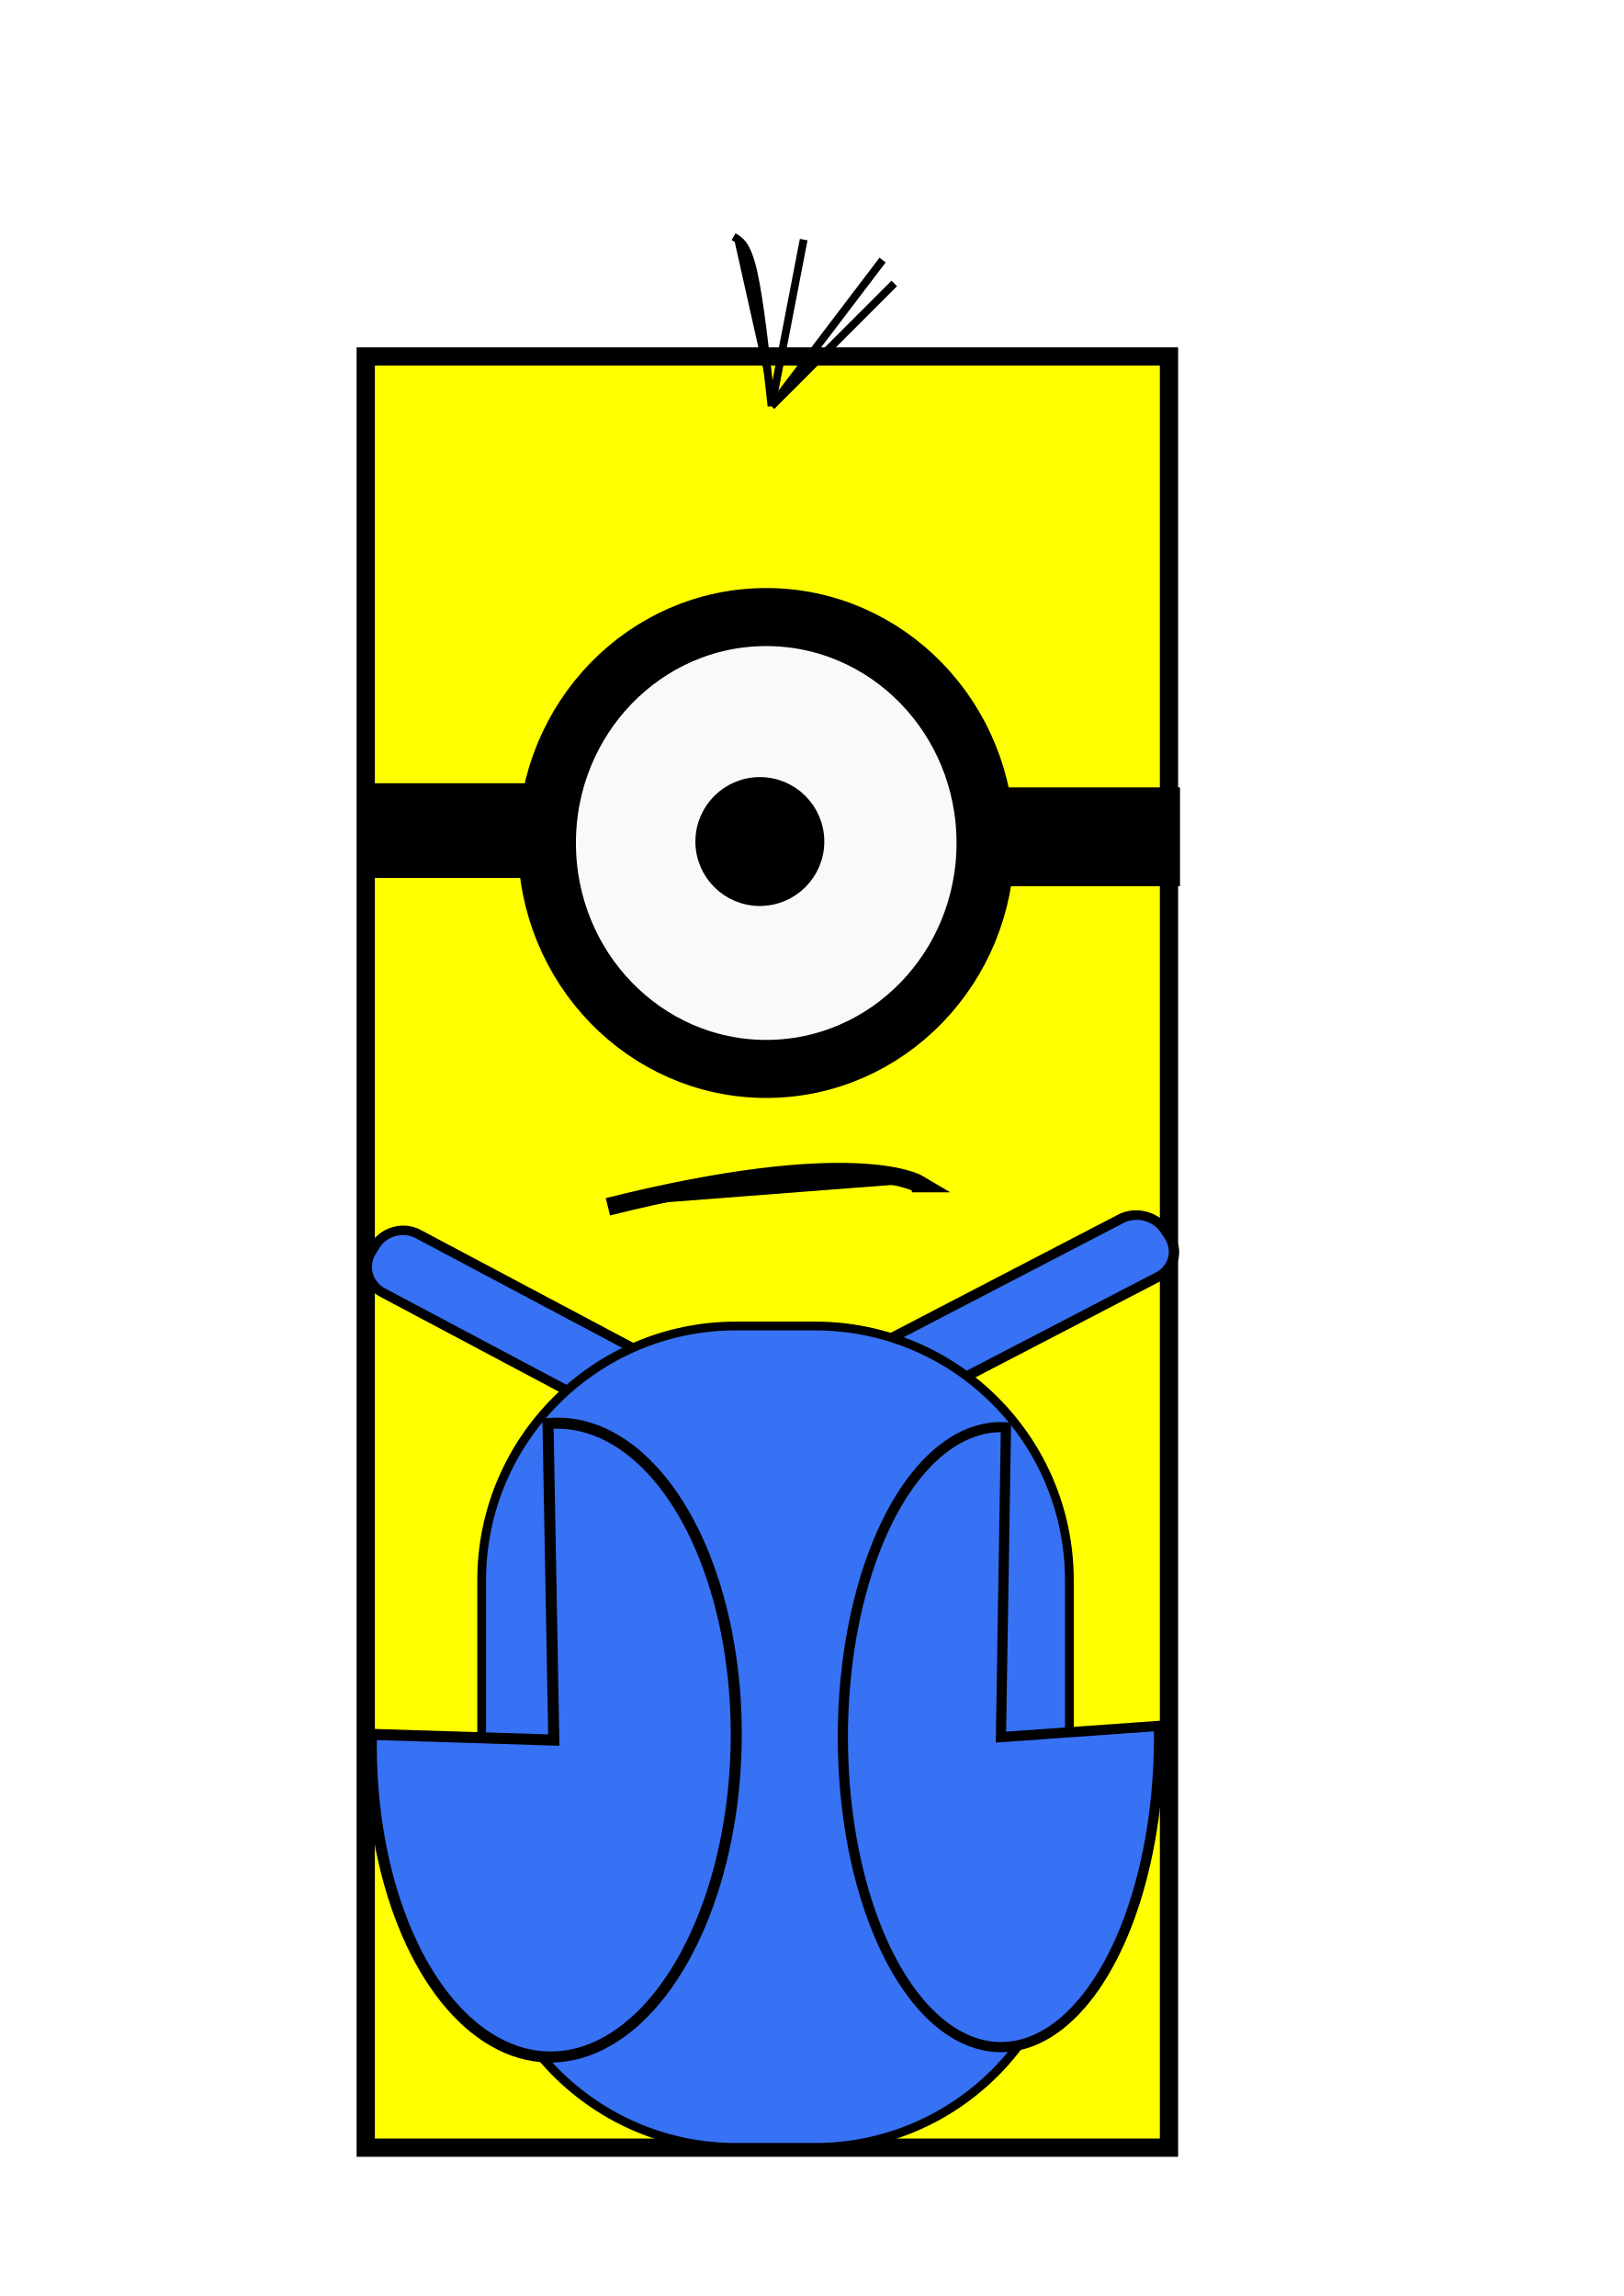
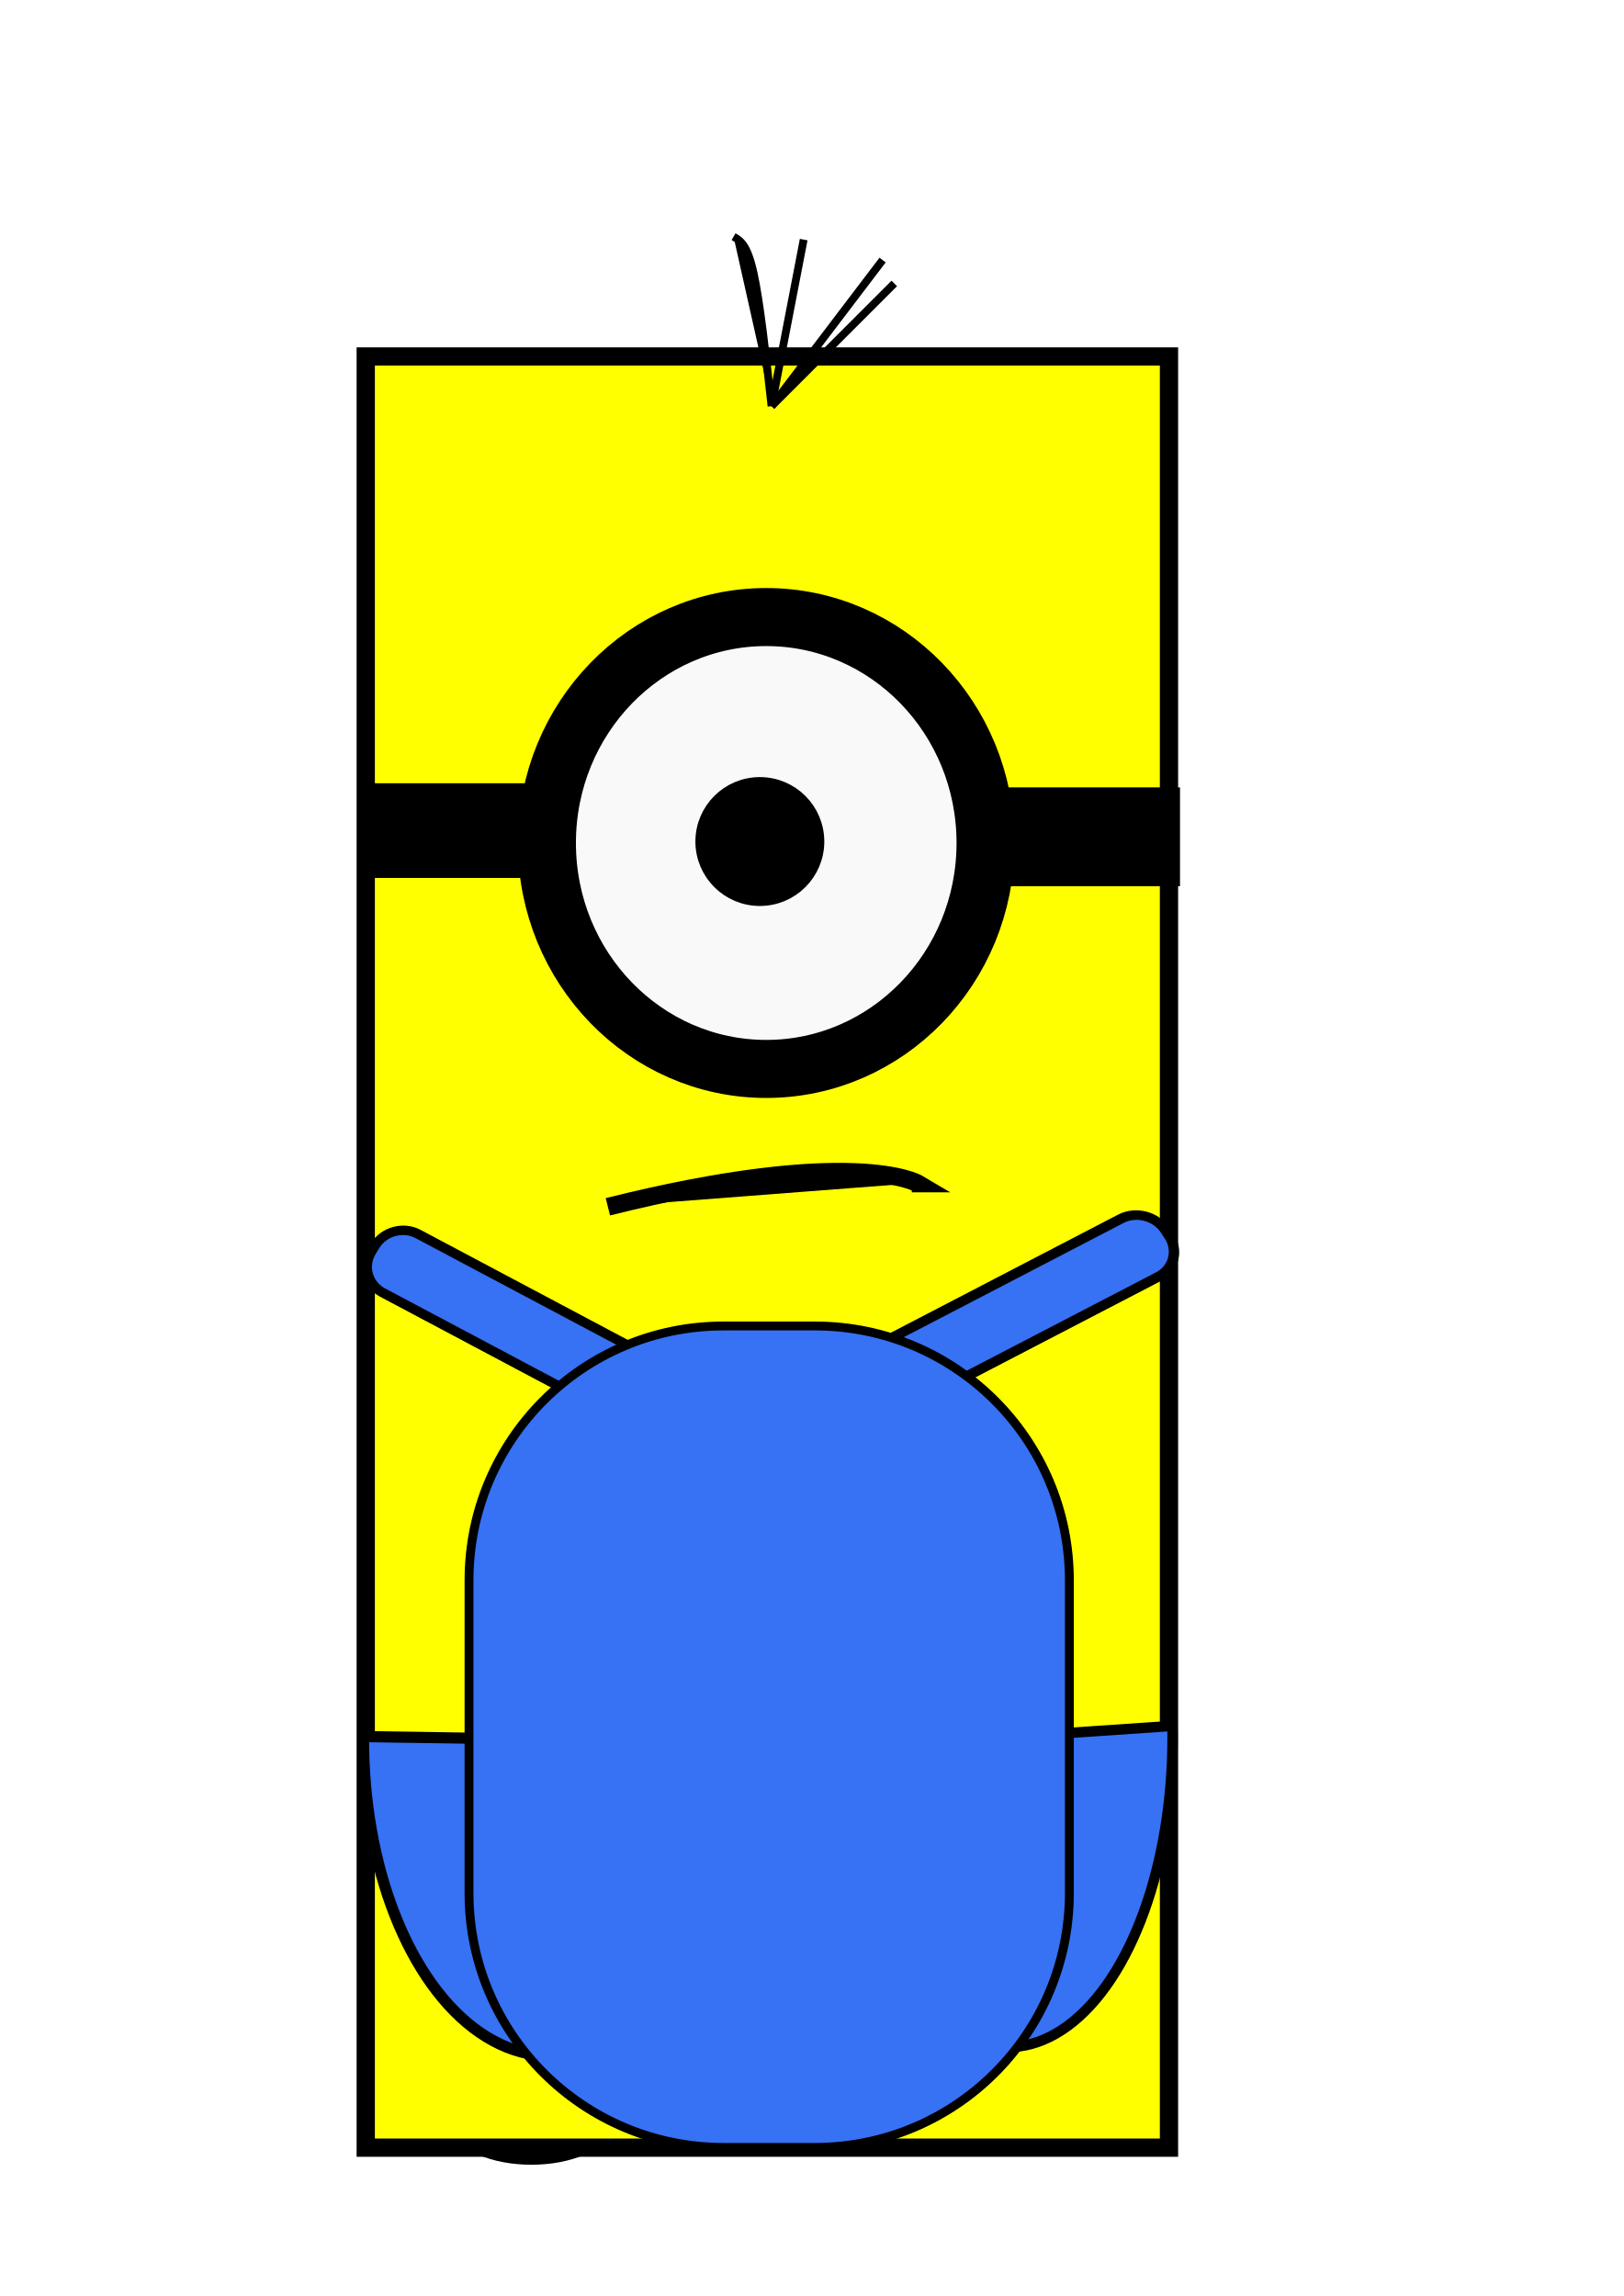
<svg xmlns="http://www.w3.org/2000/svg" width="210mm" height="297mm" viewBox="0 0 210 297" version="1.1" id="svg8">
  <defs id="defs2">
    </defs>
  <g id="layer1">
+     <ellipse style="fill:#000000;stroke:#000000;stroke-width:8.803" id="path854" cx="68.728" cy="272.315" rx="7.354" ry="3.304" />
+     <ellipse style="fill:#000000;stroke:#000000;stroke-width:9.635" id="path852" cx="132.13" cy="270.803" rx="8.224" ry="2.889" />
    <rect style="fill:#ffff00;stroke:#000000;stroke-width:2.361;stroke-miterlimit:4;stroke-dasharray:none;stroke-opacity:1" id="rect863" width="103.887" height="231.699" x="47.303" y="46.113" ry="51.944" rx="0" />
    <ellipse style="fill:#f9f9f9;stroke:#000000;stroke-width:7.508;stroke-miterlimit:4;stroke-dasharray:none;stroke-opacity:1" id="path14" cx="99.1" cy="109.046" rx="28.367" ry="29.226" />
    <rect style="fill:#000000;stroke:#000000;stroke-width:1.516" id="rect16" width="23.121" height="10.735" x="48.4" y="102.075" />
    <rect style="fill:#000000;stroke:#000000;stroke-width:1.489" id="rect18" width="24.686" height="11.296" x="127.185" y="102.596" />
    <circle style="fill:#000000;stroke:#000000;stroke-width:2.308;stroke-miterlimit:4;stroke-dasharray:none;stroke-opacity:1" id="path843" cx="98.274" cy="108.857" r="7.182" />
    <path style="fill:#000000;stroke:#000000;stroke-width:2.308;stroke-miterlimit:4;stroke-dasharray:none;stroke-opacity:1" d="m 78.619,156.104 c 31.75,-7.938 40.065,-3.024 40.065,-3.024 h -0.756" id="path861" />
    <rect style="fill:#3771f4;fill-opacity:1;stroke:#000000;stroke-width:1.251;stroke-miterlimit:4;stroke-dasharray:none" id="rect837" width="39.649" height="8.86" x="125.321" y="115.795" ry="3.987" transform="matrix(0.8831338,0.4691213,-0.5191535,0.854681,0,0)" />
    <rect style="fill:#3771f4;fill-opacity:1;stroke:#000000;stroke-width:1.291;stroke-miterlimit:4;stroke-dasharray:none" id="rect837-6" width="41.848" height="8.931" x="-39.517" y="207.75" ry="4.018" transform="matrix(-0.8873159,0.461162,0.5461903,0.8376611,0,0)" />
-     <rect style="fill:#3771f4;fill-opacity:1;stroke:#000000;stroke-width:1.136;stroke-miterlimit:4;stroke-dasharray:none" id="rect862" width="76.01" height="106.256" x="62.296" y="171.523" ry="32.908" />
-     <path style="fill:#3771f4;fill-opacity:1;stroke:#000000;stroke-width:1.314;stroke-miterlimit:4;stroke-dasharray:none" id="path871" d="m 149.89,223.253 a 20.446,40.101 0 0 1 -12.246,38.2 20.446,40.101 0 0 1 -22.611,-8.326 20.446,40.101 0 0 1 -4.348,-44.31 20.446,40.101 0 0 1 19.42,-24.192 l -0.648,40.081 z" />
-     <path style="fill:#3771f4;fill-opacity:1;stroke:#000000;stroke-width:1.428;stroke-miterlimit:4;stroke-dasharray:none" id="path871-7" d="m -48.061,225.875 a 23.613,40.99 0 0 1 -14.143,39.046 23.613,40.99 0 0 1 -26.114,-8.51 23.613,40.99 0 0 1 -5.022,-45.291 23.613,40.99 0 0 1 22.428,-24.728 l -0.748,40.969 z" transform="matrix(-0.9994975,0.03169861,0,1,0,0)" />
+     <path style="fill:#3771f4;fill-opacity:1;stroke:#000000;stroke-width:1.342;stroke-miterlimit:4;stroke-dasharray:none" id="path871" d="m 151.639,223.253 a 21.321,40.101 0 0 1 -12.77,38.2 21.321,40.101 0 0 1 -23.579,-8.326 21.321,40.101 0 0 1 -4.534,-44.31 21.321,40.101 0 0 1 20.251,-24.192 l -0.675,40.081 z" />
+     <path style="fill:#3771f4;fill-opacity:1;stroke:#000000;stroke-width:1.441;stroke-miterlimit:4;stroke-dasharray:none" id="path871-7" d="m -43.407,226.678 a 24.118,40.902 0 0 1 -14.445,38.963 24.118,40.902 0 0 1 -26.672,-8.492 24.118,40.902 0 0 1 -5.129,-45.195 24.118,40.902 0 0 1 22.908,-24.676 l -0.764,40.882 z" transform="matrix(-0.9989252,0.04635082,0.01612867,0.9998699,0,0)" />
+     <rect style="fill:#3771f4;fill-opacity:1;stroke:#000000;stroke-width:1.148;stroke-miterlimit:4;stroke-dasharray:none" id="rect862" width="77.646" height="106.256" x="60.66" y="171.523" ry="32.908" />
    <path style="fill:#000000;fill-opacity:1;stroke:#000000;stroke-width:1.008;stroke-miterlimit:4;stroke-dasharray:none" d="M 99.786,52.539 C 99.03,45.738 98.274,38.934 97.457,35.28 96.639,31.626 95.757,31.122 94.872,30.616" id="path893" />
    <path style="fill:#000000;fill-opacity:1;stroke:#000000;stroke-width:1.008;stroke-miterlimit:4;stroke-dasharray:none" d="m 99.786,52.539 c 1.386,-7.179 2.771,-14.361 4.158,-21.545" id="path897" />
    <path style="fill:#000000;fill-opacity:1;stroke:#000000;stroke-width:1.008;stroke-miterlimit:4;stroke-dasharray:none" d="M 99.786,52.539 C 104.573,46.239 109.361,39.94 114.149,33.64" id="path901" />
    <path style="fill:#000000;fill-opacity:1;stroke:#000000;stroke-width:1.008;stroke-miterlimit:4;stroke-dasharray:none" d="m 99.786,52.539 c 5.292,-5.292 10.583,-10.583 15.875,-15.875" id="path905" />
  </g>
</svg>
